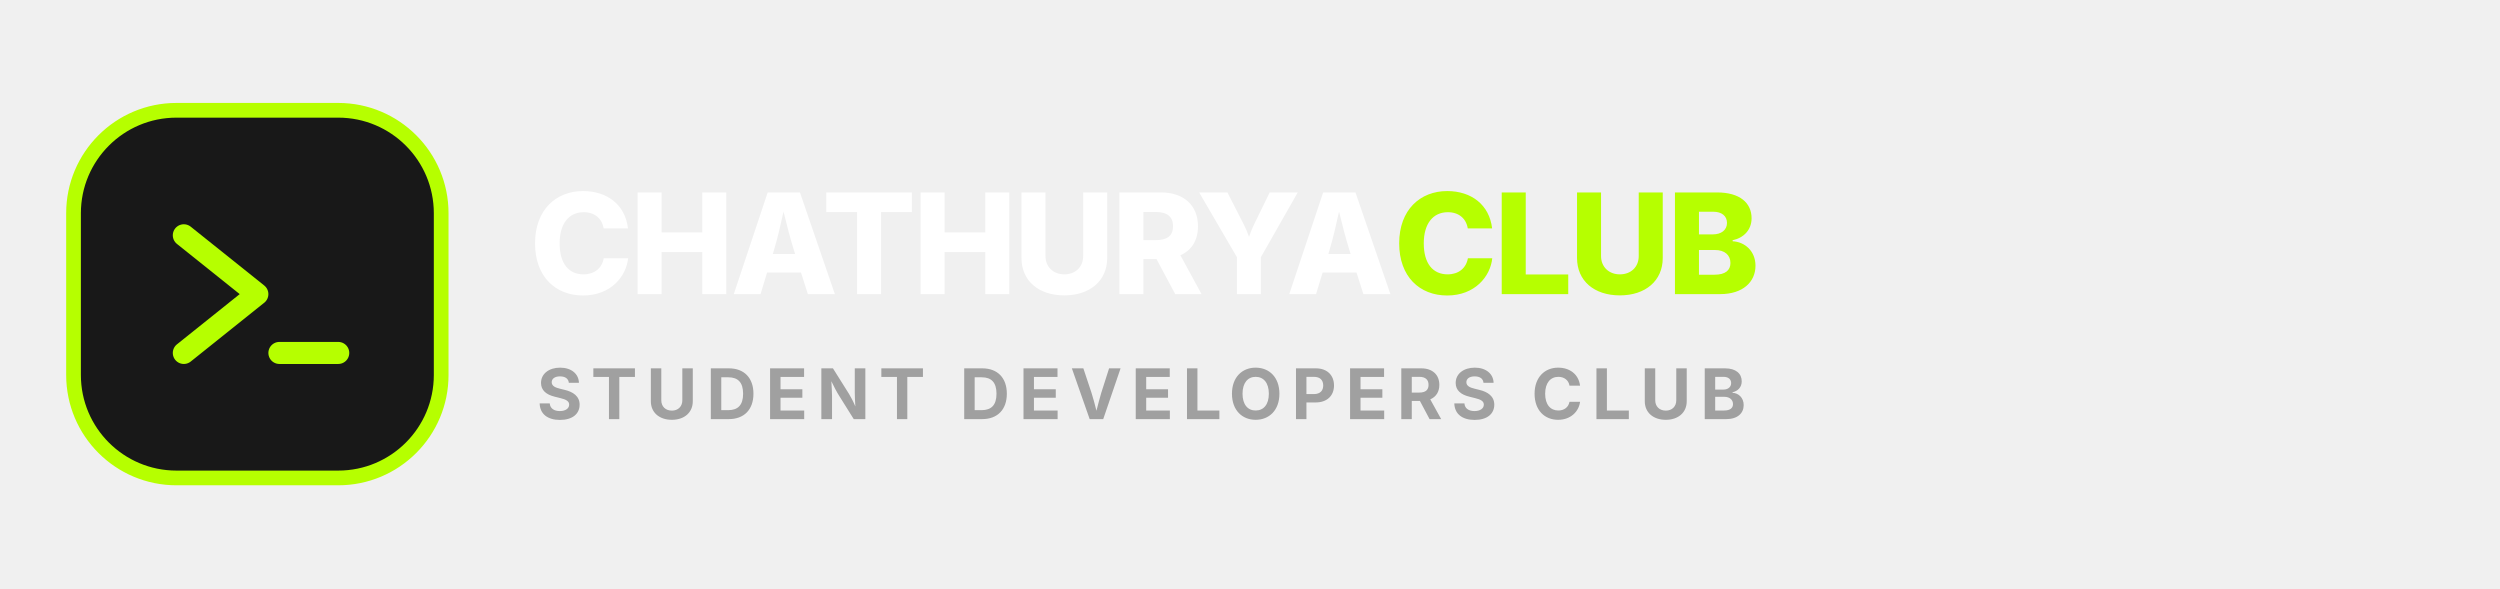
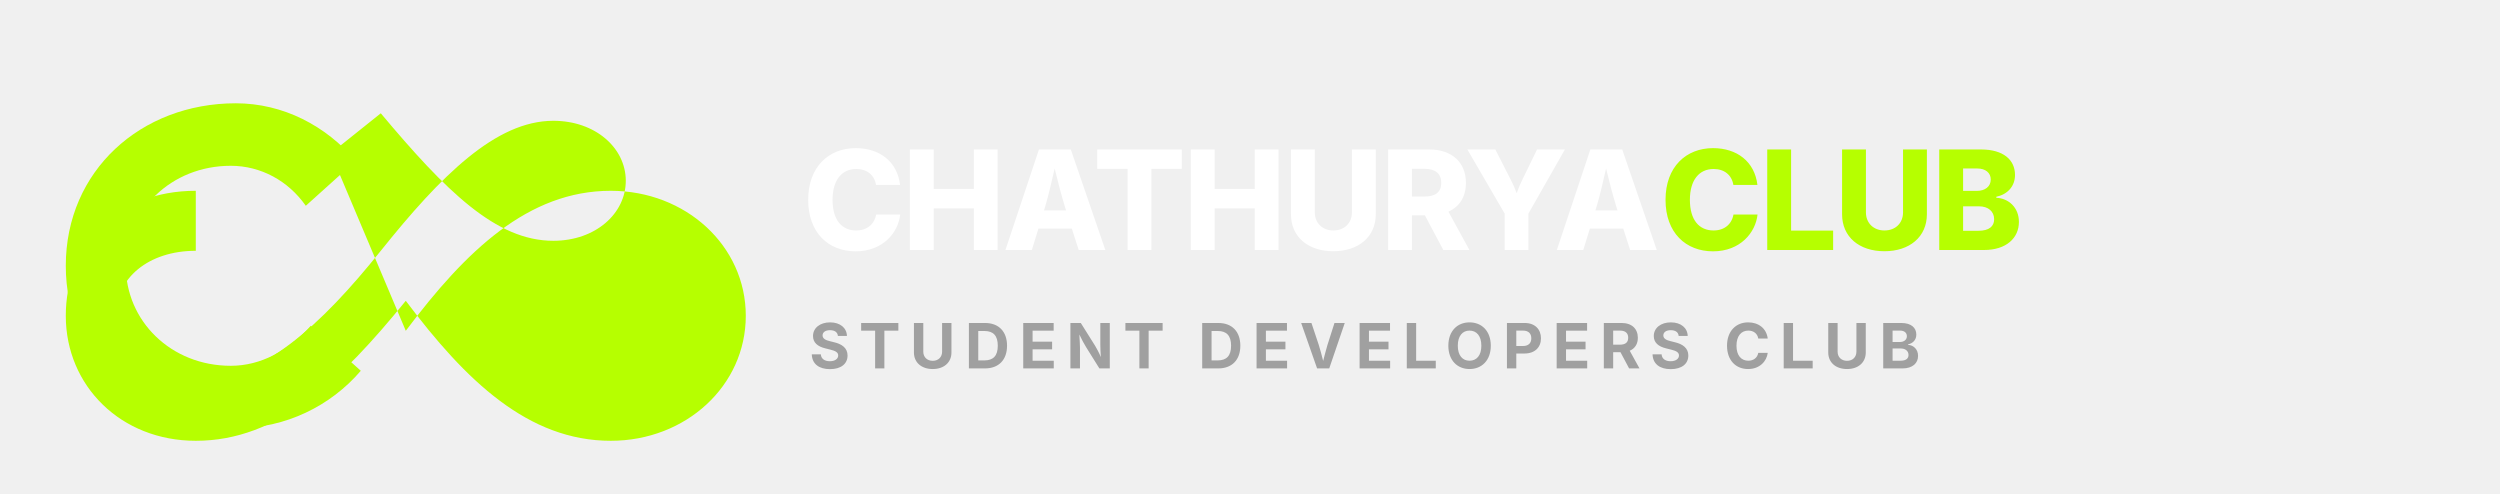
- <svg xmlns="http://www.w3.org/2000/svg" viewBox="0 0 340 80" width="340" height="80">
-   <rect width="100%" height="100%" fill="none" />
-   <rect x="10" y="15" width="50" height="50" rx="14" fill="#181818" stroke="#b6ff00" stroke-width="2" />
-   <path d="M 25 32 L 35 40 L 25 48" fill="none" stroke="#b6ff00" stroke-width="3" stroke-linecap="round" stroke-linejoin="round" />
-   <line x1="38" y1="48" x2="46" y2="48" stroke="#b6ff00" stroke-width="3" stroke-linecap="round" />
-   <text x="72" y="40" font-family="'Inter', system-ui, -apple-system, sans-serif" font-size="19" font-weight="800" fill="#ffffff" letter-spacing="-0.5">CHATHURYA<tspan fill="#b6ff00"> CLUB</tspan>
+ <svg xmlns="http://www.w3.org/2000/svg" viewBox="0 0 380 75" width="380" height="75">
+   <g transform="translate(10, 10) scale(0.38)" fill="#b6ff00" fill-rule="evenodd">
+     <path d="M 68 15               C 30 15, 0 42, 0 80               C 0 118, 30 145, 68 145               C 88 145, 106 136, 118 122               L 98 104               C 89 114, 78 120, 66 120               C 42 120, 24 102, 24 80               C 24 58, 42 40, 66 40               C 78 40, 89 46, 96 56               L 116 38               C 104 24, 87 15, 68 15 Z" />
+     <path d="M 106 35               L 126 19               C 152 50, 172 70, 195 70               C 212 70, 224 59, 224 46               C 224 33, 212 22, 195 22               C 172 22, 150 44, 126 74               C 102 104, 78 126, 52 126               C 33 126, 20 115, 20 100               C 20 85, 33 74, 52 74               L 52 50               C 20 50, 0 72, 0 100               C 0 128, 22 150, 52 150               C 85 150, 110 126, 136 94               C 160 126, 185 150, 218 150               C 248 150, 272 128, 272 100               C 272 72, 248 50, 218 50               C 185 50, 160 74, 136 106               L 106 35 Z" />
+   </g>
+   <text x="122" y="38" font-family="'Inter', system-ui, -apple-system, sans-serif" font-size="21" font-weight="800" fill="#ffffff" letter-spacing="-0.5">CHATHURYA<tspan fill="#b6ff00"> CLUB</tspan>
  </text>
-   <text x="73" y="57" font-family="'Inter', system-ui, -apple-system, sans-serif" font-size="9.5" font-weight="700" fill="#a0a0a0" letter-spacing="1.2">STUDENT DEVELOPERS CLUB</text>
+   <text x="123" y="56" font-family="'Inter', system-ui, -apple-system, sans-serif" font-size="9.5" font-weight="700" fill="#a0a0a0" letter-spacing="1.4">STUDENT DEVELOPERS CLUB</text>
</svg>
